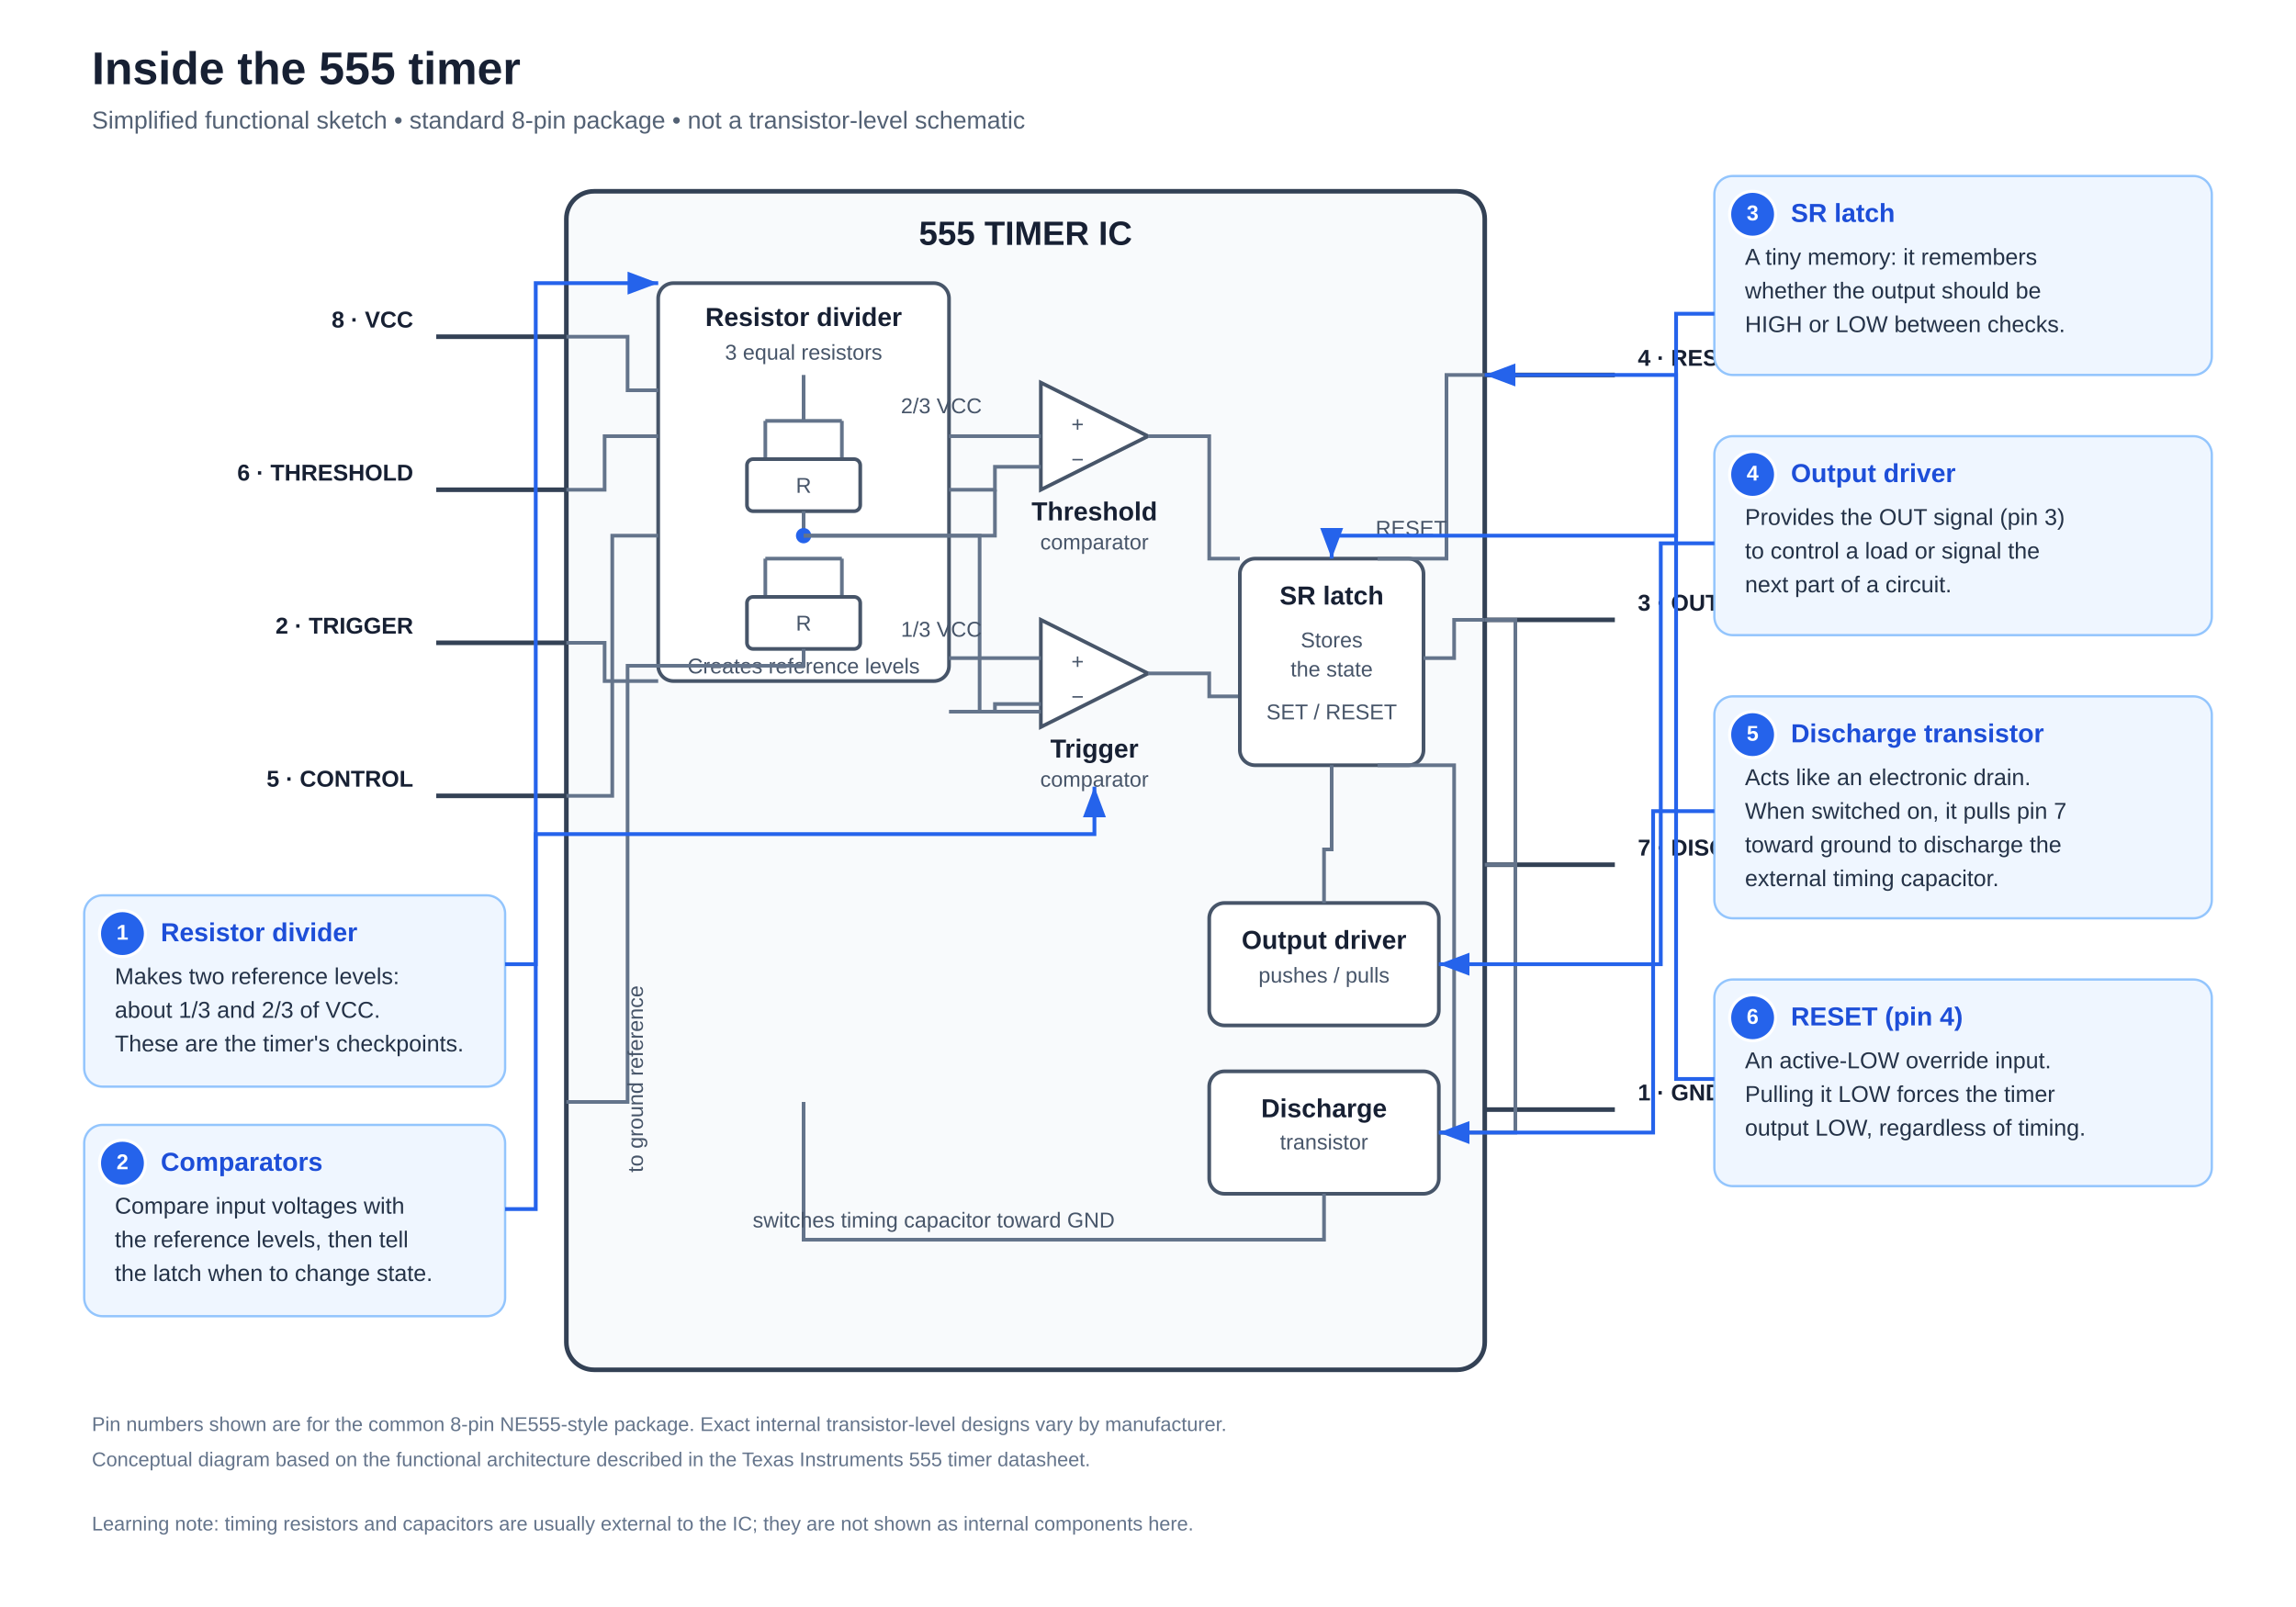
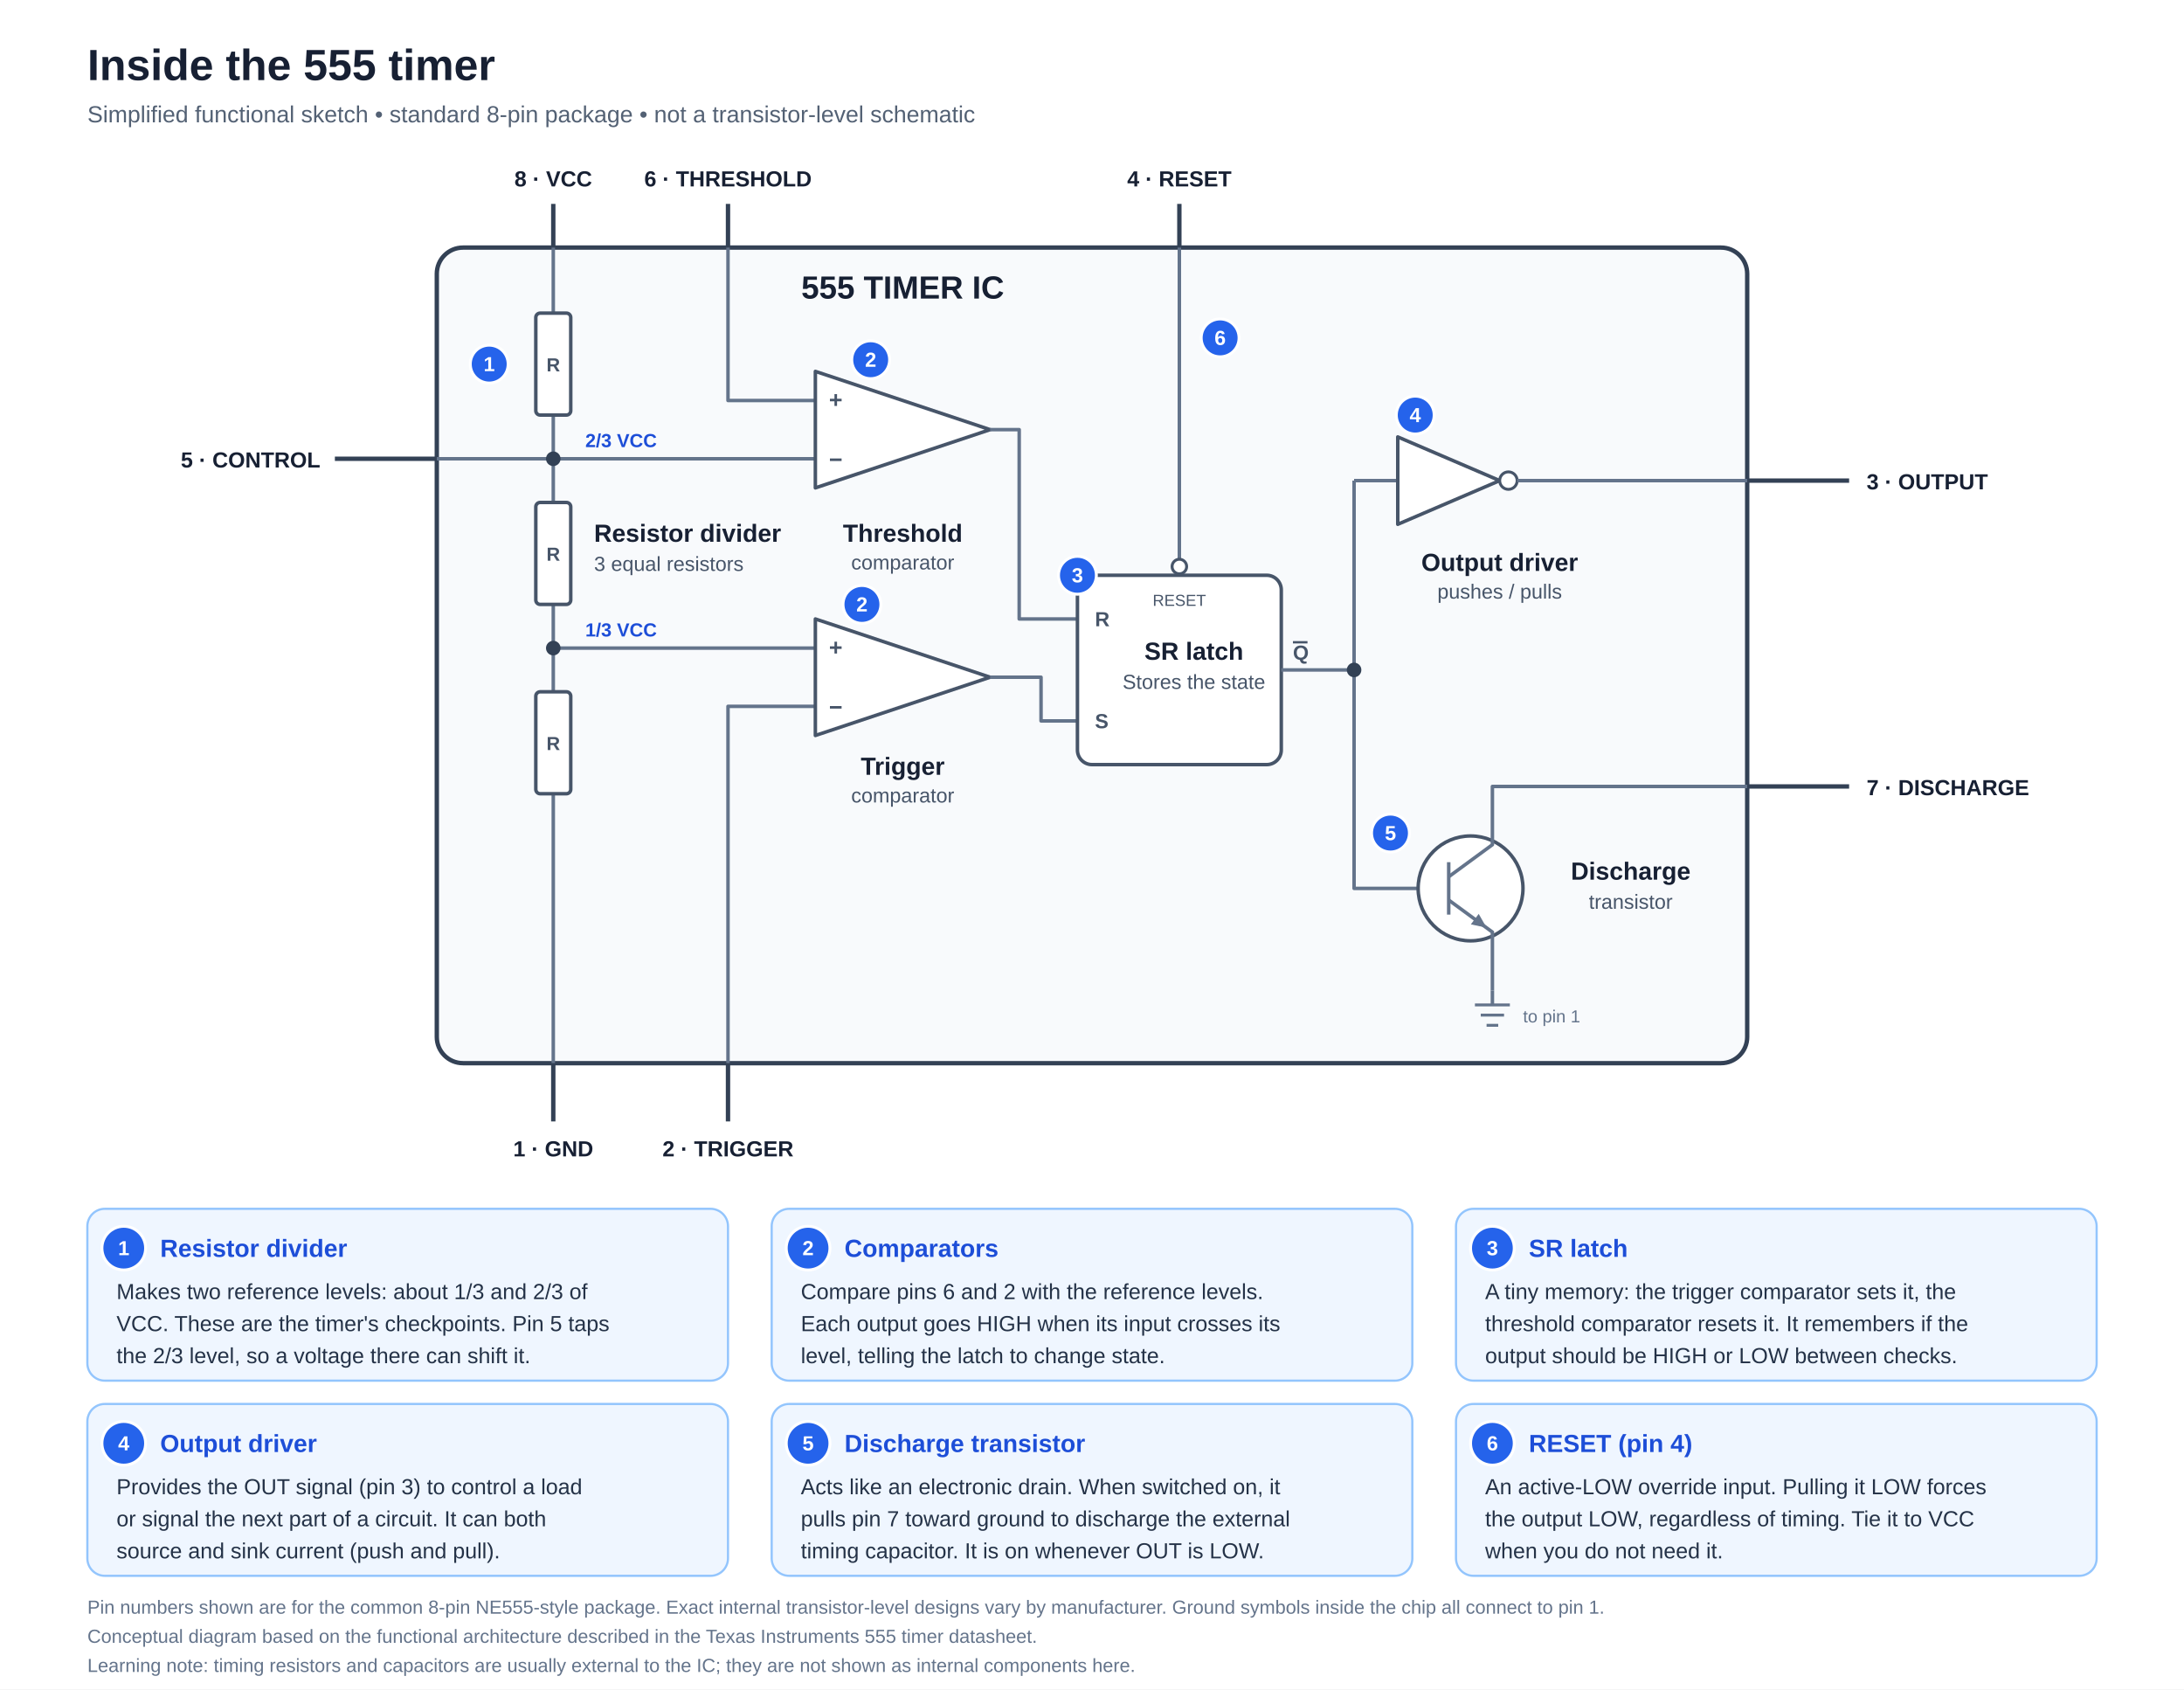
- <svg xmlns="http://www.w3.org/2000/svg" width="1500" height="1050" viewBox="0 0 1500 1050" role="img" aria-labelledby="title desc">
+ <svg xmlns="http://www.w3.org/2000/svg" width="1500" height="1160" viewBox="0 0 1500 1160" role="img" aria-labelledby="title desc">
  <defs>
-     <marker id="arrow" markerWidth="10" markerHeight="10" refX="8" refY="3" orient="auto">
-       <path d="M0,0 L8,3 L0,6 Z" fill="#2563eb" />
-     </marker>
    <style>
      .bg{fill:#fff}
      .title{font:700 30px Arial,sans-serif;fill:#172033}
      .subtitle{font:16px Arial,sans-serif;fill:#536174}
      .chip{fill:#f8fafc;stroke:#334155;stroke-width:3}
-       .block{fill:#fff;stroke:#475569;stroke-width:2.4}
+       .block{fill:#fff;stroke:#475569;stroke-width:2.4;stroke-linejoin:round}
      .pin{stroke:#334155;stroke-width:3;fill:none}
-       .wire{stroke:#64748b;stroke-width:2.4;fill:none}
-       .signal{stroke:#2563eb;stroke-width:2.5;fill:none;marker-end:url(#arrow)}
+       .wire{stroke:#64748b;stroke-width:2.4;fill:none;stroke-linejoin:round}
+       .dot{fill:#334155}
      .comp{font:700 17px Arial,sans-serif;fill:#172033;text-anchor:middle}
      .small{font:14px Arial,sans-serif;fill:#475569;text-anchor:middle}
+       .ref{font:700 13px Arial,sans-serif;fill:#1d4ed8}
+       .sym{font:700 16px Arial,sans-serif;fill:#475569;text-anchor:middle}
      .pintext{font:700 15px Arial,sans-serif;fill:#172033}
      .note{fill:#eff6ff;stroke:#93c5fd;stroke-width:1.5}
      .notehead{font:700 17px Arial,sans-serif;fill:#1d4ed8}
      .notetext{font:15px Arial,sans-serif;fill:#243247}
      .num{fill:#2563eb;stroke:#fff;stroke-width:2}
-       .numtext{font:700 14px Arial,sans-serif;fill:#fff;text-anchor:middle;dominant-baseline:middle}
+       .numtext{font:700 14px Arial,sans-serif;fill:#fff;text-anchor:middle;dominant-baseline:central}
      .foot{font:13px Arial,sans-serif;fill:#64748b}
    </style>
  </defs>
-   <rect class="bg" width="1500" height="1050" />
+   <rect class="bg" width="1500" height="1160" />
  <text x="60" y="55" class="title">Inside the 555 timer</text>
  <text x="60" y="84" class="subtitle">Simplified functional sketch • standard 8-pin package • not a transistor-level schematic</text>
-   <rect x="370" y="125" width="600" height="770" rx="18" class="chip" />
-   <text x="670" y="160" class="comp" style="font-size:22px">555 TIMER IC</text>
-   <path class="pin" d="M285 220 H370 M285 320 H370 M285 420 H370 M285 520 H370" />
-   <text x="270" y="214" class="pintext" text-anchor="end">8 · VCC</text>
-   <text x="270" y="314" class="pintext" text-anchor="end">6 · THRESHOLD</text>
-   <text x="270" y="414" class="pintext" text-anchor="end">2 · TRIGGER</text>
-   <text x="270" y="514" class="pintext" text-anchor="end">5 · CONTROL</text>
-   <path class="pin" d="M970 245 H1055 M970 405 H1055 M970 565 H1055 M970 725 H1055" />
-   <text x="1070" y="239" class="pintext">4 · RESET</text>
-   <text x="1070" y="399" class="pintext">3 · OUTPUT</text>
-   <text x="1070" y="559" class="pintext">7 · DISCHARGE</text>
-   <text x="1070" y="719" class="pintext">1 · GND</text>
-   <rect x="430" y="185" width="190" height="260" rx="10" class="block" />
-   <text x="525" y="213" class="comp">Resistor divider</text>
-   <text x="525" y="235" class="small">3 equal resistors</text>
-   <path class="wire" d="M525 255 V275 M500 275 H550 M500 275 V300 M550 275 V300 M500 300 H550" />
-   <rect x="488" y="300" width="74" height="34" rx="4" class="block" />
-   <text x="525" y="322" class="small">R</text>
-   <path class="wire" d="M525 334 V350" />
-   <circle cx="525" cy="350" r="5" fill="#2563eb" />
-   <path class="wire" d="M500 365 H550 M500 365 V390 M550 365 V390 M500 390 H550" />
-   <rect x="488" y="390" width="74" height="34" rx="4" class="block" />
-   <text x="525" y="412" class="small">R</text>
-   <text x="525" y="440" class="small">Creates reference levels</text>
-   <path class="wire" d="M370 220 H410 V255 H430" />
-   <path class="wire" d="M525 255 V245" />
-   <path class="wire" d="M525 424 V435 H410 V720 H370" />
-   <text x="420" y="705" class="small" transform="rotate(-90 420 705)">to ground reference</text>
-   <path class="block" d="M680 250 L680 320 L750 285 Z" />
-   <text x="704" y="282" class="small">+</text>
-   <text x="704" y="305" class="small">−</text>
-   <text x="715" y="340" class="comp">Threshold</text>
-   <text x="715" y="359" class="small">comparator</text>
-   <path class="wire" d="M620 285 H680" />
-   <path class="wire" d="M620 320 H650 V305 H680" />
-   <path class="wire" d="M750 285 H790 V365 H810" />
-   <path class="wire" d="M370 320 H395 V285 H430" />
-   <path class="wire" d="M370 520 H400 V350 H430" />
-   <path class="wire" d="M525 350 H650 V320" />
-   <text x="615" y="270" class="small">2/3 VCC</text>
-   <path class="block" d="M680 405 L680 475 L750 440 Z" />
-   <text x="704" y="437" class="small">+</text>
-   <text x="704" y="460" class="small">−</text>
-   <text x="715" y="495" class="comp">Trigger</text>
-   <text x="715" y="514" class="small">comparator</text>
-   <path class="wire" d="M620 430 H680" />
-   <path class="wire" d="M620 465 H650 V460 H680" />
-   <path class="wire" d="M750 440 H790 V455 H810" />
-   <path class="wire" d="M370 420 H395 V445 H430" />
-   <path class="wire" d="M525 350 H640 V465 H680" />
-   <text x="615" y="416" class="small">1/3 VCC</text>
-   <rect x="810" y="365" width="120" height="135" rx="10" class="block" />
-   <text x="870" y="395" class="comp">SR latch</text>
-   <text x="870" y="423" class="small">Stores</text>
-   <text x="870" y="442" class="small">the state</text>
-   <text x="870" y="470" class="small">SET / RESET</text>
-   <path class="wire" d="M930 430 H950 V405 H970" />
-   <path class="wire" d="M970 245 H945 V365 H900 V365" />
-   <text x="922" y="350" class="small">RESET</text>
-   <rect x="790" y="590" width="150" height="80" rx="10" class="block" />
-   <text x="865" y="620" class="comp">Output driver</text>
-   <text x="865" y="642" class="small">pushes / pulls</text>
-   <path class="wire" d="M870 500 V555 H865 V590" />
-   <path class="wire" d="M940 630 H990 V405 H970" />
-   <rect x="790" y="700" width="150" height="80" rx="10" class="block" />
-   <text x="865" y="730" class="comp">Discharge</text>
-   <text x="865" y="751" class="small">transistor</text>
-   <path class="wire" d="M900 500 H950 V740 H940" />
-   <path class="wire" d="M940 740 H990 V565 H970" />
-   <path class="wire" d="M865 780 V810 H525 V720" />
-   <text x="610" y="802" class="small">switches timing capacitor toward GND</text>
-   <rect x="55" y="585" width="275" height="125" rx="12" class="note" />
-   <circle cx="80" cy="610" r="15" class="num" />
-   <text x="80" y="610" class="numtext">1</text>
-   <text x="105" y="615" class="notehead">Resistor divider</text>
-   <text x="75" y="643" class="notetext">Makes two reference levels:</text>
-   <text x="75" y="665" class="notetext">about 1/3 and 2/3 of VCC.</text>
-   <text x="75" y="687" class="notetext">These are the timer's checkpoints.</text>
-   <path class="signal" d="M330 630 H350 V185 H430" />
-   <rect x="55" y="735" width="275" height="125" rx="12" class="note" />
-   <circle cx="80" cy="760" r="15" class="num" />
-   <text x="80" y="760" class="numtext">2</text>
-   <text x="105" y="765" class="notehead">Comparators</text>
-   <text x="75" y="793" class="notetext">Compare input voltages with</text>
-   <text x="75" y="815" class="notetext">the reference levels, then tell</text>
-   <text x="75" y="837" class="notetext">the latch when to change state.</text>
-   <path class="signal" d="M330 790 H350 V545 H715 V514" />
-   <rect x="1120" y="115" width="325" height="130" rx="12" class="note" />
-   <circle cx="1145" cy="140" r="15" class="num" />
-   <text x="1145" y="140" class="numtext">3</text>
-   <text x="1170" y="145" class="notehead">SR latch</text>
-   <text x="1140" y="173" class="notetext">A tiny memory: it remembers</text>
-   <text x="1140" y="195" class="notetext">whether the output should be</text>
-   <text x="1140" y="217" class="notetext">HIGH or LOW between checks.</text>
-   <path class="signal" d="M1120 205 H1095 V350 H870 V365" />
-   <rect x="1120" y="285" width="325" height="130" rx="12" class="note" />
-   <circle cx="1145" cy="310" r="15" class="num" />
-   <text x="1145" y="310" class="numtext">4</text>
-   <text x="1170" y="315" class="notehead">Output driver</text>
-   <text x="1140" y="343" class="notetext">Provides the OUT signal (pin 3)</text>
-   <text x="1140" y="365" class="notetext">to control a load or signal the</text>
-   <text x="1140" y="387" class="notetext">next part of a circuit.</text>
-   <path class="signal" d="M1120 355 H1085 V630 H940" />
-   <rect x="1120" y="455" width="325" height="145" rx="12" class="note" />
-   <circle cx="1145" cy="480" r="15" class="num" />
-   <text x="1145" y="480" class="numtext">5</text>
-   <text x="1170" y="485" class="notehead">Discharge transistor</text>
-   <text x="1140" y="513" class="notetext">Acts like an electronic drain.</text>
-   <text x="1140" y="535" class="notetext">When switched on, it pulls pin 7</text>
-   <text x="1140" y="557" class="notetext">toward ground to discharge the</text>
-   <text x="1140" y="579" class="notetext">external timing capacitor.</text>
-   <path class="signal" d="M1120 530 H1080 V740 H940" />
-   <rect x="1120" y="640" width="325" height="135" rx="12" class="note" />
-   <circle cx="1145" cy="665" r="15" class="num" />
-   <text x="1145" y="665" class="numtext">6</text>
-   <text x="1170" y="670" class="notehead">RESET (pin 4)</text>
-   <text x="1140" y="698" class="notetext">An active-LOW override input.</text>
-   <text x="1140" y="720" class="notetext">Pulling it LOW forces the timer</text>
-   <text x="1140" y="742" class="notetext">output LOW, regardless of timing.</text>
-   <path class="signal" d="M1120 705 H1095 V245 H970" />
-   <text x="60" y="935" class="foot">Pin numbers shown are for the common 8-pin NE555-style package. Exact internal transistor-level designs vary by manufacturer.</text>
-   <text x="60" y="958" class="foot">Conceptual diagram based on the functional architecture described in the Texas Instruments 555 timer datasheet.</text>
-   <text x="60" y="1000" class="foot">Learning note: timing resistors and capacitors are usually external to the IC; they are not shown as internal components here.</text>
+   <rect x="300" y="170" width="900" height="560" rx="18" class="chip" />
+   <text x="620" y="205" class="comp" style="font-size:22px">555 TIMER IC</text>
+   <path class="pin" d="M380 140 V170 M500 140 V170 M810 140 V170                        M230 315 H300                        M1200 330 H1270 M1200 540 H1270                        M380 730 V770 M500 730 V770" />
+   <text x="380" y="128" class="pintext" text-anchor="middle">8 · VCC</text>
+   <text x="500" y="128" class="pintext" text-anchor="middle">6 · THRESHOLD</text>
+   <text x="810" y="128" class="pintext" text-anchor="middle">4 · RESET</text>
+   <text x="220" y="321" class="pintext" text-anchor="end">5 · CONTROL</text>
+   <text x="1282" y="336" class="pintext">3 · OUTPUT</text>
+   <text x="1282" y="546" class="pintext">7 · DISCHARGE</text>
+   <text x="380" y="794" class="pintext" text-anchor="middle">1 · GND</text>
+   <text x="500" y="794" class="pintext" text-anchor="middle">2 · TRIGGER</text>
+   <path class="wire" d="M380 170 V215 M380 285 V345 M380 415 V475 M380 545 V730" />
+   <rect x="368" y="215" width="24" height="70" rx="3" class="block" />
+   <rect x="368" y="345" width="24" height="70" rx="3" class="block" />
+   <rect x="368" y="475" width="24" height="70" rx="3" class="block" />
+   <text x="380" y="255" class="small" style="font-size:13px;font-weight:700">R</text>
+   <text x="380" y="385" class="small" style="font-size:13px;font-weight:700">R</text>
+   <text x="380" y="515" class="small" style="font-size:13px;font-weight:700">R</text>
+   <text x="408" y="372" class="comp" style="text-anchor:start">Resistor divider</text>
+   <text x="408" y="392" class="small" style="text-anchor:start">3 equal resistors</text>
+   <path class="wire" d="M300 315 H560" />
+   <circle cx="380" cy="315" r="5" class="dot" />
+   <text x="402" y="307" class="ref">2/3 VCC</text>
+   <path class="wire" d="M380 445 H560" />
+   <circle cx="380" cy="445" r="5" class="dot" />
+   <text x="402" y="437" class="ref">1/3 VCC</text>
+   <path class="wire" d="M500 170 V275 H560" />
+   <path class="block" d="M560 255 L560 335 L680 295 Z" />
+   <text x="574" y="280" class="sym">+</text>
+   <text x="574" y="321" class="sym">−</text>
+   <text x="620" y="372" class="comp">Threshold</text>
+   <text x="620" y="391" class="small">comparator</text>
+   <path class="wire" d="M500 730 V485 H560" />
+   <path class="block" d="M560 425 L560 505 L680 465 Z" />
+   <text x="574" y="450" class="sym">+</text>
+   <text x="574" y="491" class="sym">−</text>
+   <text x="620" y="532" class="comp">Trigger</text>
+   <text x="620" y="551" class="small">comparator</text>
+   <path class="wire" d="M680 295 H700 V425 H740" />
+   <path class="wire" d="M680 465 H715 V495 H740" />
+   <rect x="740" y="395" width="140" height="130" rx="10" class="block" />
+   <text x="752" y="430" class="small" style="text-anchor:start;font-weight:700">R</text>
+   <text x="752" y="500" class="small" style="text-anchor:start;font-weight:700">S</text>
+   <text x="820" y="453" class="comp">SR latch</text>
+   <text x="820" y="473" class="small">Stores the state</text>
+   <path class="wire" d="M810 170 V384" />
+   <circle cx="810" cy="389" r="5" class="block" style="stroke-width:2" />
+   <text x="810" y="416" class="small" style="font-size:11px">RESET</text>
+   <path class="wire" d="M880 460 H930 M930 330 V610 H995" />
+   <circle cx="930" cy="460" r="5" class="dot" />
+   <text x="888" y="453" class="small" style="text-anchor:start;font-weight:700">Q</text>
+   <path d="M888 441 H898" stroke="#475569" stroke-width="1.6" />
+   <path class="wire" d="M930 330 H960" />
+   <path class="block" d="M960 300 L960 360 L1030 330 Z" />
+   <circle cx="1036" cy="330" r="6" class="block" style="stroke-width:2" />
+   <path class="wire" d="M1042 330 H1200" />
+   <text x="1030" y="392" class="comp">Output driver</text>
+   <text x="1030" y="411" class="small">pushes / pulls</text>
+   <circle cx="1010" cy="610" r="36" class="block" />
+   <path class="wire" d="M995 592 V628" />
+   <path class="wire" d="M995 602 L1025 580 V540 H1200" />
+   <path class="wire" d="M995 618 L1025 640 V680" />
+   <polygon points="1021,637 1010.2,634.7 1015.6,627.5" fill="#64748b" />
+   <path class="wire" d="M1013 690 H1037 M1017 697 H1033 M1021 704 H1029" style="stroke-width:2" />
+   <path class="wire" d="M1025 680 V690" />
+   <text x="1120" y="604" class="comp">Discharge</text>
+   <text x="1120" y="624" class="small">transistor</text>
+   <text x="1046" y="702" class="foot" style="font-size:12px">to pin 1</text>
+   <circle cx="336" cy="250" r="13" class="num" />
+   <text x="336" y="250" class="numtext">1</text>
+   <circle cx="598" cy="247" r="13" class="num" />
+   <text x="598" y="247" class="numtext">2</text>
+   <circle cx="592" cy="415" r="13" class="num" />
+   <text x="592" y="415" class="numtext">2</text>
+   <circle cx="740" cy="395" r="13" class="num" />
+   <text x="740" y="395" class="numtext">3</text>
+   <circle cx="972" cy="285" r="13" class="num" />
+   <text x="972" y="285" class="numtext">4</text>
+   <circle cx="955" cy="572" r="13" class="num" />
+   <text x="955" y="572" class="numtext">5</text>
+   <circle cx="838" cy="232" r="13" class="num" />
+   <text x="838" y="232" class="numtext">6</text>
+   <rect x="60" y="830" width="440" height="118" rx="12" class="note" />
+   <circle cx="85" cy="857" r="15" class="num" />
+   <text x="85" y="857" class="numtext">1</text>
+   <text x="110" y="863" class="notehead">Resistor divider</text>
+   <text x="80" y="892" class="notetext">Makes two reference levels: about 1/3 and 2/3 of</text>
+   <text x="80" y="914" class="notetext">VCC. These are the timer's checkpoints. Pin 5 taps</text>
+   <text x="80" y="936" class="notetext">the 2/3 level, so a voltage there can shift it.</text>
+   <rect x="530" y="830" width="440" height="118" rx="12" class="note" />
+   <circle cx="555" cy="857" r="15" class="num" />
+   <text x="555" y="857" class="numtext">2</text>
+   <text x="580" y="863" class="notehead">Comparators</text>
+   <text x="550" y="892" class="notetext">Compare pins 6 and 2 with the reference levels.</text>
+   <text x="550" y="914" class="notetext">Each output goes HIGH when its input crosses its</text>
+   <text x="550" y="936" class="notetext">level, telling the latch to change state.</text>
+   <rect x="1000" y="830" width="440" height="118" rx="12" class="note" />
+   <circle cx="1025" cy="857" r="15" class="num" />
+   <text x="1025" y="857" class="numtext">3</text>
+   <text x="1050" y="863" class="notehead">SR latch</text>
+   <text x="1020" y="892" class="notetext">A tiny memory: the trigger comparator sets it, the</text>
+   <text x="1020" y="914" class="notetext">threshold comparator resets it. It remembers if the</text>
+   <text x="1020" y="936" class="notetext">output should be HIGH or LOW between checks.</text>
+   <rect x="60" y="964" width="440" height="118" rx="12" class="note" />
+   <circle cx="85" cy="991" r="15" class="num" />
+   <text x="85" y="991" class="numtext">4</text>
+   <text x="110" y="997" class="notehead">Output driver</text>
+   <text x="80" y="1026" class="notetext">Provides the OUT signal (pin 3) to control a load</text>
+   <text x="80" y="1048" class="notetext">or signal the next part of a circuit. It can both</text>
+   <text x="80" y="1070" class="notetext">source and sink current (push and pull).</text>
+   <rect x="530" y="964" width="440" height="118" rx="12" class="note" />
+   <circle cx="555" cy="991" r="15" class="num" />
+   <text x="555" y="991" class="numtext">5</text>
+   <text x="580" y="997" class="notehead">Discharge transistor</text>
+   <text x="550" y="1026" class="notetext">Acts like an electronic drain. When switched on, it</text>
+   <text x="550" y="1048" class="notetext">pulls pin 7 toward ground to discharge the external</text>
+   <text x="550" y="1070" class="notetext">timing capacitor. It is on whenever OUT is LOW.</text>
+   <rect x="1000" y="964" width="440" height="118" rx="12" class="note" />
+   <circle cx="1025" cy="991" r="15" class="num" />
+   <text x="1025" y="991" class="numtext">6</text>
+   <text x="1050" y="997" class="notehead">RESET (pin 4)</text>
+   <text x="1020" y="1026" class="notetext">An active-LOW override input. Pulling it LOW forces</text>
+   <text x="1020" y="1048" class="notetext">the output LOW, regardless of timing. Tie it to VCC</text>
+   <text x="1020" y="1070" class="notetext">when you do not need it.</text>
+   <text x="60" y="1108" class="foot">Pin numbers shown are for the common 8-pin NE555-style package. Exact internal transistor-level designs vary by manufacturer. Ground symbols inside the chip all connect to pin 1.</text>
+   <text x="60" y="1128" class="foot">Conceptual diagram based on the functional architecture described in the Texas Instruments 555 timer datasheet.</text>
+   <text x="60" y="1148" class="foot">Learning note: timing resistors and capacitors are usually external to the IC; they are not shown as internal components here.</text>
</svg>
